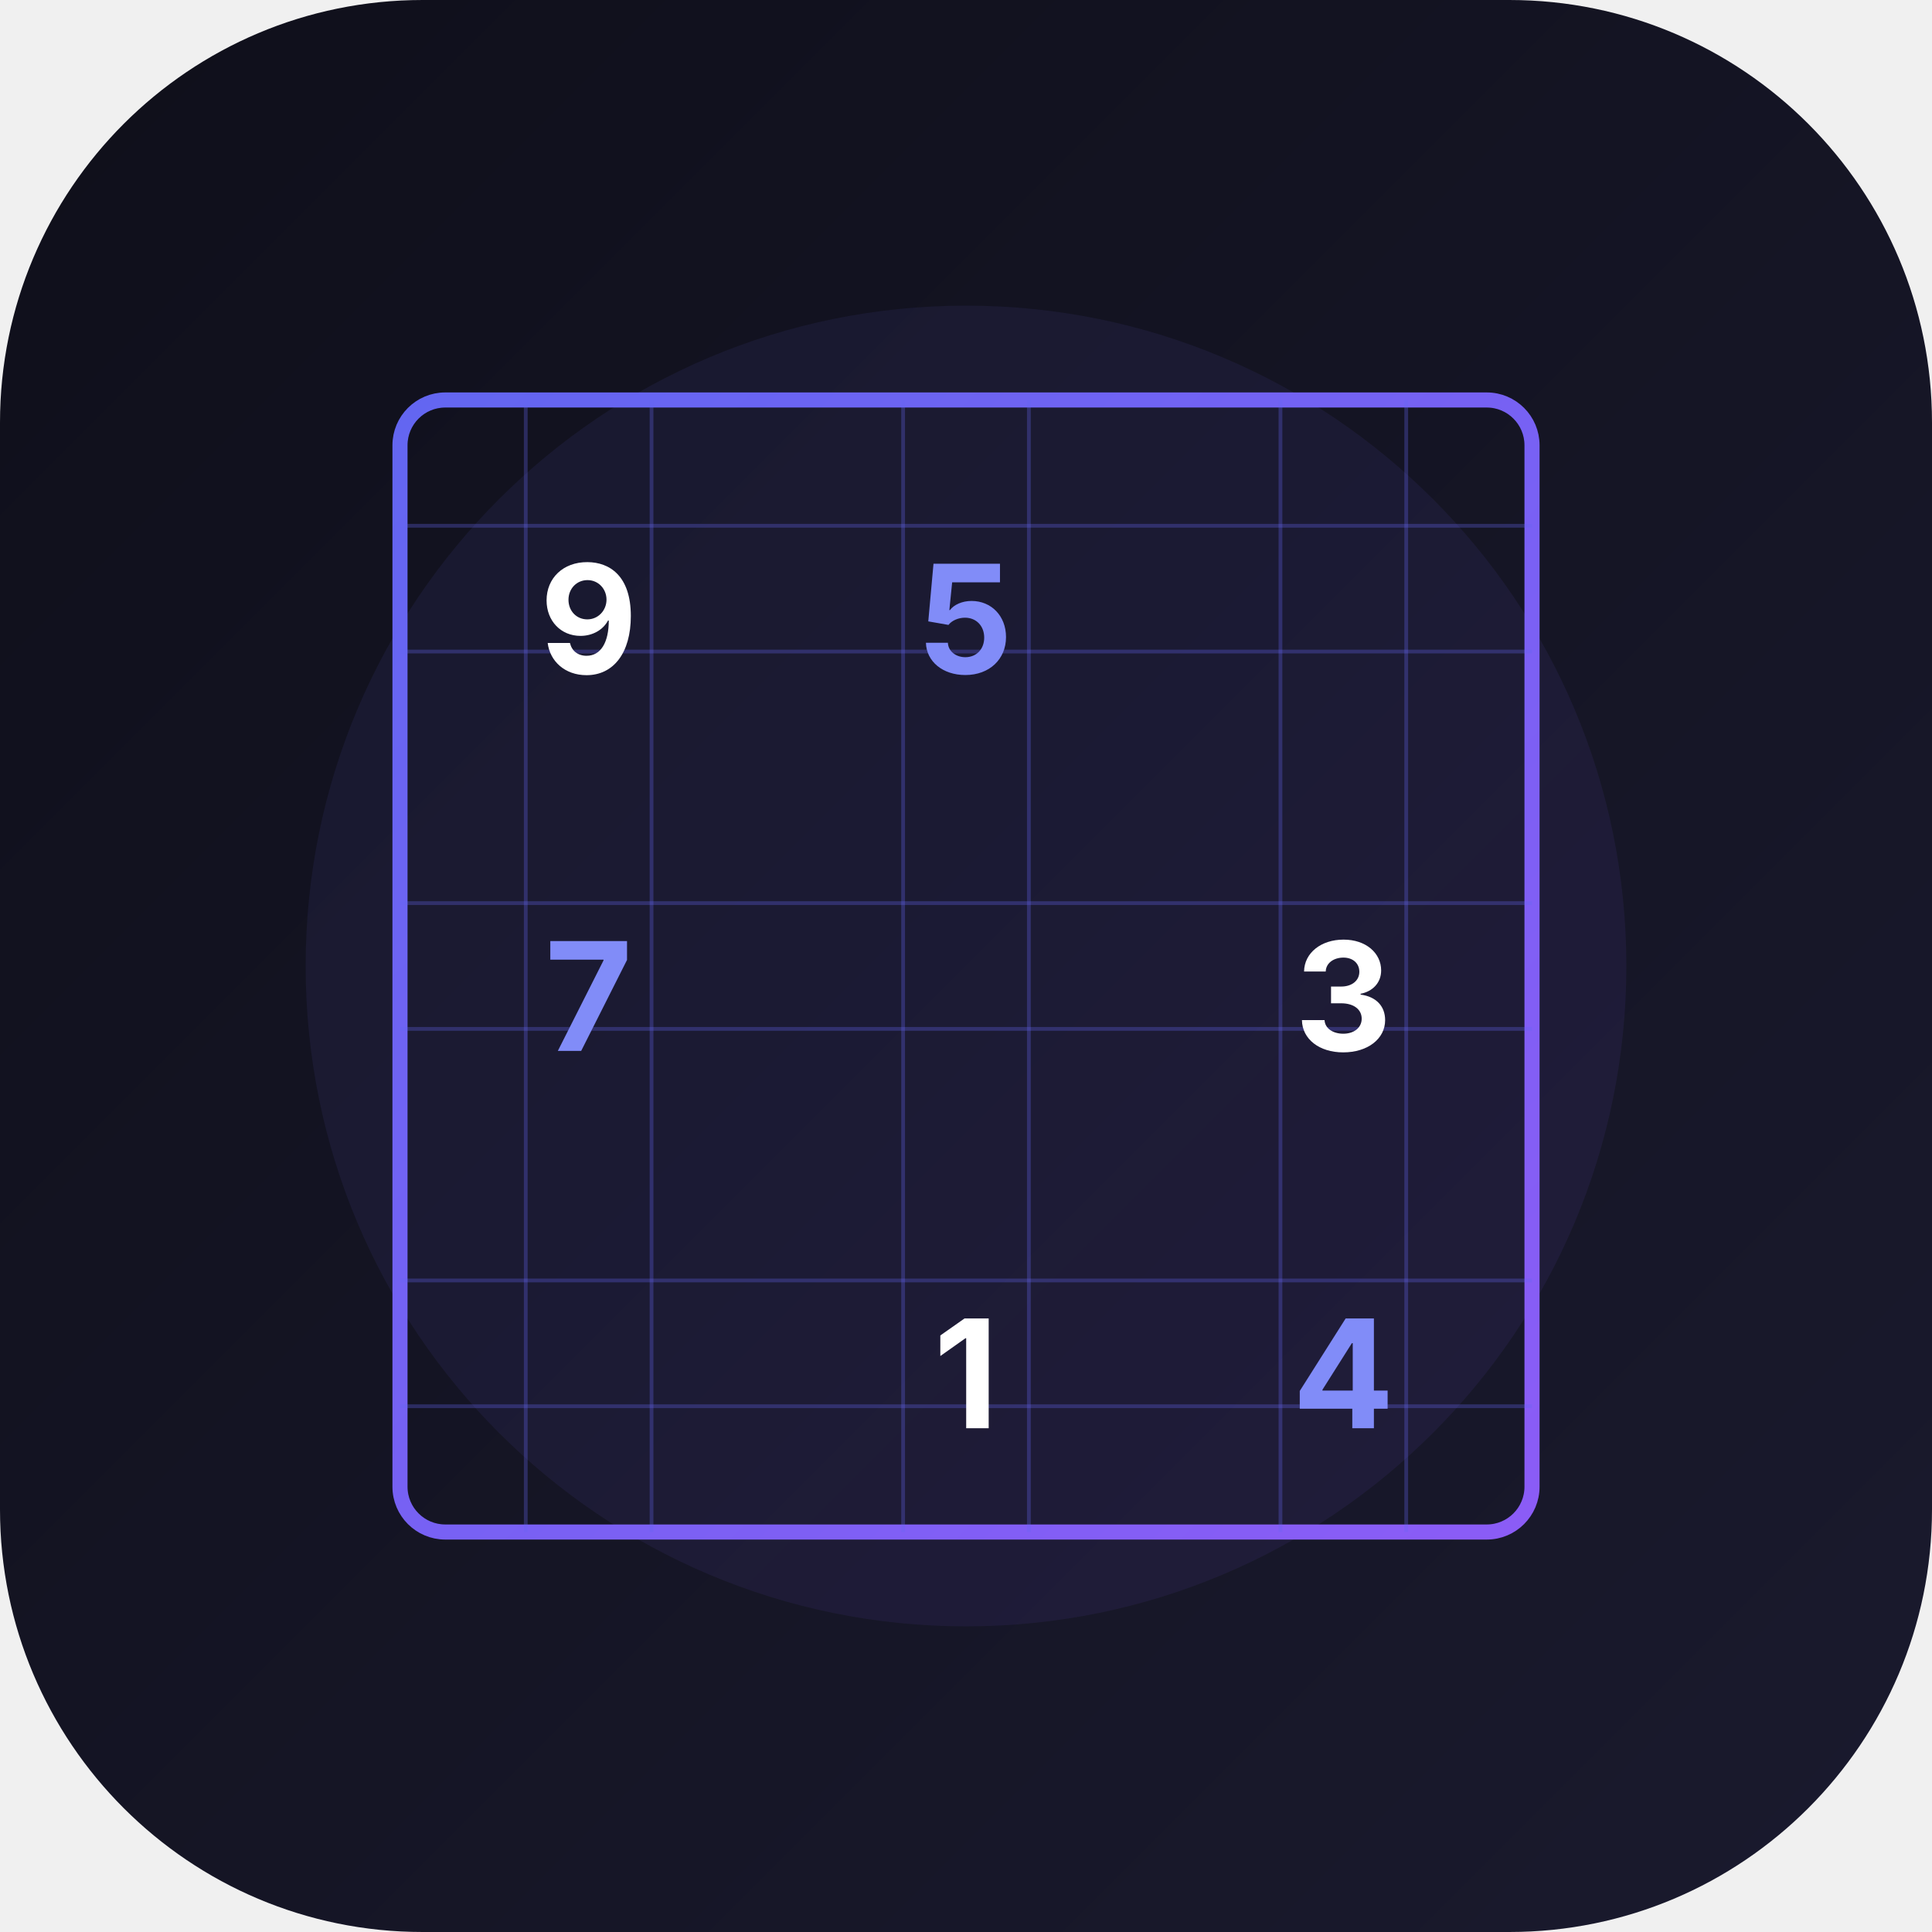
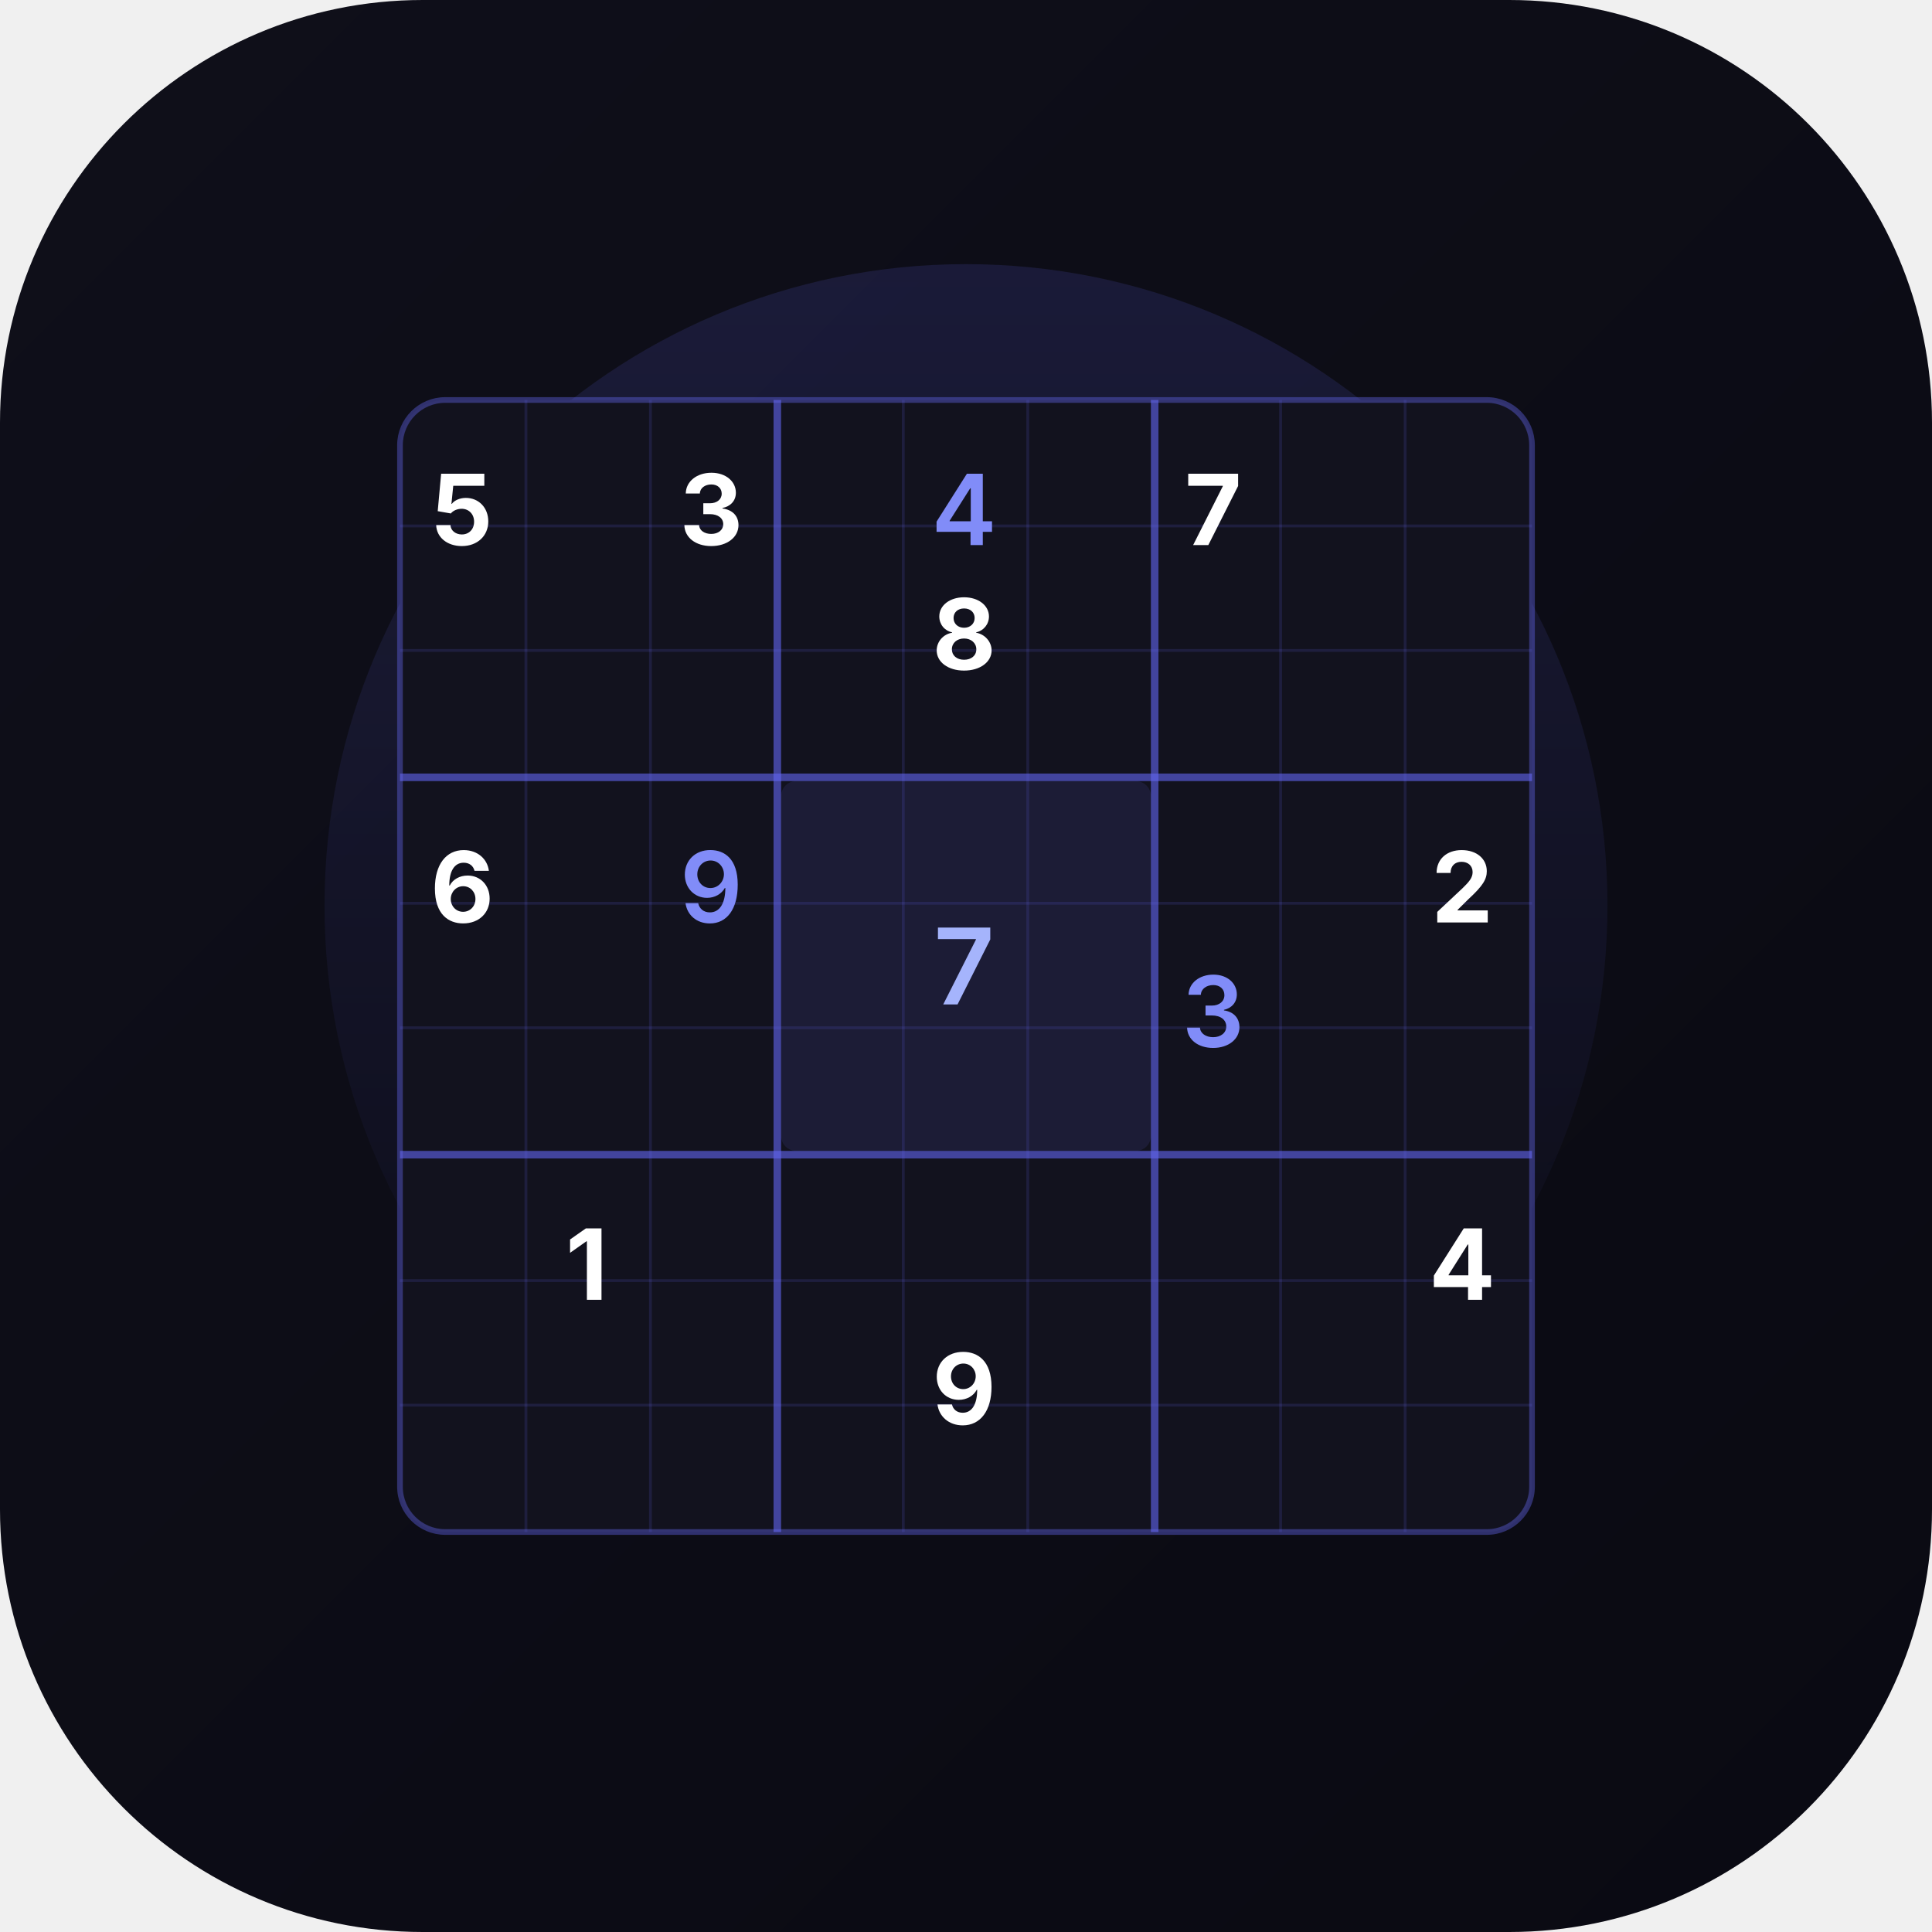
- <svg xmlns="http://www.w3.org/2000/svg" width="1024" height="1024" viewBox="0 0 1024 1024" fill="none">
+ <svg xmlns="http://www.w3.org/2000/svg" width="1024" height="1024" viewBox="0 0 1024 1024">
  <defs>
-     <linearGradient id="bgGradient" x1="0%" y1="0%" x2="100%" y2="100%">
-       <stop offset="0%" style="stop-color:#0F0F1A" />
-       <stop offset="100%" style="stop-color:#1A1A2E" />
+     <linearGradient id="bg" x1="0" y1="0" x2="1" y2="1">
+       <stop offset="0%" stop-color="#0F0F1A" />
+       <stop offset="100%" stop-color="#0A0A12" />
    </linearGradient>
-     <linearGradient id="accentGradient" x1="0%" y1="0%" x2="100%" y2="100%">
-       <stop offset="0%" style="stop-color:#6366F1" />
-       <stop offset="100%" style="stop-color:#8B5CF6" />
+     <linearGradient id="accent" x1="0" y1="0" x2="1" y2="1">
+       <stop offset="0%" stop-color="#6366F1" />
+       <stop offset="100%" stop-color="#8B5CF6" />
+     </linearGradient>
+     <linearGradient id="glow" x1="0.5" y1="0" x2="0.5" y2="1">
+       <stop offset="0%" stop-color="#6366F1" stop-opacity="0.15" />
+       <stop offset="100%" stop-color="#6366F1" stop-opacity="0" />
    </linearGradient>
  </defs>
-   <rect width="1024" height="1024" rx="224" fill="url(#bgGradient)" />
-   <circle cx="512" cy="512" r="350" fill="url(#accentGradient)" opacity="0.08" />
-   <g transform="translate(212, 212)">
-     <rect x="0" y="0" width="600" height="600" rx="24" fill="none" stroke="url(#accentGradient)" stroke-width="8" />
-     <line x1="200" y1="0" x2="200" y2="600" stroke="url(#accentGradient)" stroke-width="6" />
-     <line x1="400" y1="0" x2="400" y2="600" stroke="url(#accentGradient)" stroke-width="6" />
-     <line x1="0" y1="200" x2="600" y2="200" stroke="url(#accentGradient)" stroke-width="6" />
-     <line x1="0" y1="400" x2="600" y2="400" stroke="url(#accentGradient)" stroke-width="6" />
-     <line x1="66.67" y1="0" x2="66.67" y2="600" stroke="#6366F1" stroke-width="2" opacity="0.3" />
-     <line x1="133.33" y1="0" x2="133.33" y2="600" stroke="#6366F1" stroke-width="2" opacity="0.3" />
-     <line x1="266.67" y1="0" x2="266.67" y2="600" stroke="#6366F1" stroke-width="2" opacity="0.3" />
-     <line x1="333.33" y1="0" x2="333.33" y2="600" stroke="#6366F1" stroke-width="2" opacity="0.3" />
-     <line x1="466.67" y1="0" x2="466.67" y2="600" stroke="#6366F1" stroke-width="2" opacity="0.3" />
-     <line x1="533.33" y1="0" x2="533.33" y2="600" stroke="#6366F1" stroke-width="2" opacity="0.3" />
-     <line x1="0" y1="66.67" x2="600" y2="66.67" stroke="#6366F1" stroke-width="2" opacity="0.3" />
-     <line x1="0" y1="133.33" x2="600" y2="133.33" stroke="#6366F1" stroke-width="2" opacity="0.3" />
-     <line x1="0" y1="266.67" x2="600" y2="266.67" stroke="#6366F1" stroke-width="2" opacity="0.3" />
-     <line x1="0" y1="333.33" x2="600" y2="333.33" stroke="#6366F1" stroke-width="2" opacity="0.3" />
-     <line x1="0" y1="466.67" x2="600" y2="466.67" stroke="#6366F1" stroke-width="2" opacity="0.3" />
-     <line x1="0" y1="533.33" x2="600" y2="533.33" stroke="#6366F1" stroke-width="2" opacity="0.3" />
-     <text x="100" y="145" font-family="system-ui, -apple-system, sans-serif" font-size="80" font-weight="700" fill="#FFFFFF" text-anchor="middle">9</text>
-     <text x="300" y="145" font-family="system-ui, -apple-system, sans-serif" font-size="80" font-weight="700" fill="#818CF8" text-anchor="middle">5</text>
-     <text x="500" y="345" font-family="system-ui, -apple-system, sans-serif" font-size="80" font-weight="700" fill="#FFFFFF" text-anchor="middle">3</text>
-     <text x="100" y="345" font-family="system-ui, -apple-system, sans-serif" font-size="80" font-weight="700" fill="#818CF8" text-anchor="middle">7</text>
-     <text x="300" y="545" font-family="system-ui, -apple-system, sans-serif" font-size="80" font-weight="700" fill="#FFFFFF" text-anchor="middle">1</text>
-     <text x="500" y="545" font-family="system-ui, -apple-system, sans-serif" font-size="80" font-weight="700" fill="#818CF8" text-anchor="middle">4</text>
-   </g>
+   <rect width="1024" height="1024" rx="224" fill="url(#bg)" />
+   <ellipse cx="512" cy="480" rx="340" ry="340" fill="url(#glow)" />
+   <rect x="212" y="212" width="600" height="600" rx="24" fill="#12121E" />
+   <rect x="410" y="212" width="4" height="600" fill="#6366F1" opacity="0.6" />
+   <rect x="610" y="212" width="4" height="600" fill="#6366F1" opacity="0.6" />
+   <rect x="212" y="410" width="600" height="4" fill="#6366F1" opacity="0.6" />
+   <rect x="212" y="610" width="600" height="4" fill="#6366F1" opacity="0.6" />
+   <rect x="278" y="212" width="1.5" height="600" fill="#6366F1" opacity="0.15" />
+   <rect x="344" y="212" width="1.5" height="600" fill="#6366F1" opacity="0.15" />
+   <rect x="478" y="212" width="1.5" height="600" fill="#6366F1" opacity="0.15" />
+   <rect x="544" y="212" width="1.5" height="600" fill="#6366F1" opacity="0.15" />
+   <rect x="678" y="212" width="1.5" height="600" fill="#6366F1" opacity="0.15" />
+   <rect x="744" y="212" width="1.5" height="600" fill="#6366F1" opacity="0.15" />
+   <rect x="212" y="278" width="600" height="1.5" fill="#6366F1" opacity="0.15" />
+   <rect x="212" y="344" width="600" height="1.5" fill="#6366F1" opacity="0.15" />
+   <rect x="212" y="478" width="600" height="1.5" fill="#6366F1" opacity="0.15" />
+   <rect x="212" y="544" width="600" height="1.5" fill="#6366F1" opacity="0.15" />
+   <rect x="212" y="678" width="600" height="1.5" fill="#6366F1" opacity="0.15" />
+   <rect x="212" y="744" width="600" height="1.5" fill="#6366F1" opacity="0.15" />
+   <text x="245" y="270" font-family="system-ui, -apple-system, sans-serif" font-weight="700" font-size="52" fill="#FFFFFF" text-anchor="middle" dominant-baseline="central">5</text>
+   <text x="377" y="270" font-family="system-ui, -apple-system, sans-serif" font-weight="700" font-size="52" fill="#FFFFFF" text-anchor="middle" dominant-baseline="central">3</text>
+   <text x="511" y="336" font-family="system-ui, -apple-system, sans-serif" font-weight="700" font-size="52" fill="#FFFFFF" text-anchor="middle" dominant-baseline="central">8</text>
+   <text x="643" y="270" font-family="system-ui, -apple-system, sans-serif" font-weight="700" font-size="52" fill="#FFFFFF" text-anchor="middle" dominant-baseline="central">7</text>
+   <text x="245" y="470" font-family="system-ui, -apple-system, sans-serif" font-weight="700" font-size="52" fill="#FFFFFF" text-anchor="middle" dominant-baseline="central">6</text>
+   <text x="775" y="470" font-family="system-ui, -apple-system, sans-serif" font-weight="700" font-size="52" fill="#FFFFFF" text-anchor="middle" dominant-baseline="central">2</text>
+   <text x="311" y="670" font-family="system-ui, -apple-system, sans-serif" font-weight="700" font-size="52" fill="#FFFFFF" text-anchor="middle" dominant-baseline="central">1</text>
+   <text x="775" y="670" font-family="system-ui, -apple-system, sans-serif" font-weight="700" font-size="52" fill="#FFFFFF" text-anchor="middle" dominant-baseline="central">4</text>
+   <text x="511" y="736" font-family="system-ui, -apple-system, sans-serif" font-weight="700" font-size="52" fill="#FFFFFF" text-anchor="middle" dominant-baseline="central">9</text>
+   <text x="511" y="270" font-family="system-ui, -apple-system, sans-serif" font-weight="600" font-size="52" fill="#818CF8" text-anchor="middle" dominant-baseline="central">4</text>
+   <text x="377" y="470" font-family="system-ui, -apple-system, sans-serif" font-weight="600" font-size="52" fill="#818CF8" text-anchor="middle" dominant-baseline="central">9</text>
+   <text x="643" y="536" font-family="system-ui, -apple-system, sans-serif" font-weight="600" font-size="52" fill="#818CF8" text-anchor="middle" dominant-baseline="central">3</text>
+   <rect x="414" y="414" width="196" height="196" rx="8" fill="#6366F1" opacity="0.12" />
+   <text x="511" y="512" font-family="system-ui, -apple-system, sans-serif" font-weight="600" font-size="56" fill="#A5B4FC" text-anchor="middle" dominant-baseline="central">7</text>
+   <rect x="212" y="212" width="600" height="600" rx="24" fill="none" stroke="#6366F1" stroke-width="3" opacity="0.4" />
</svg>
